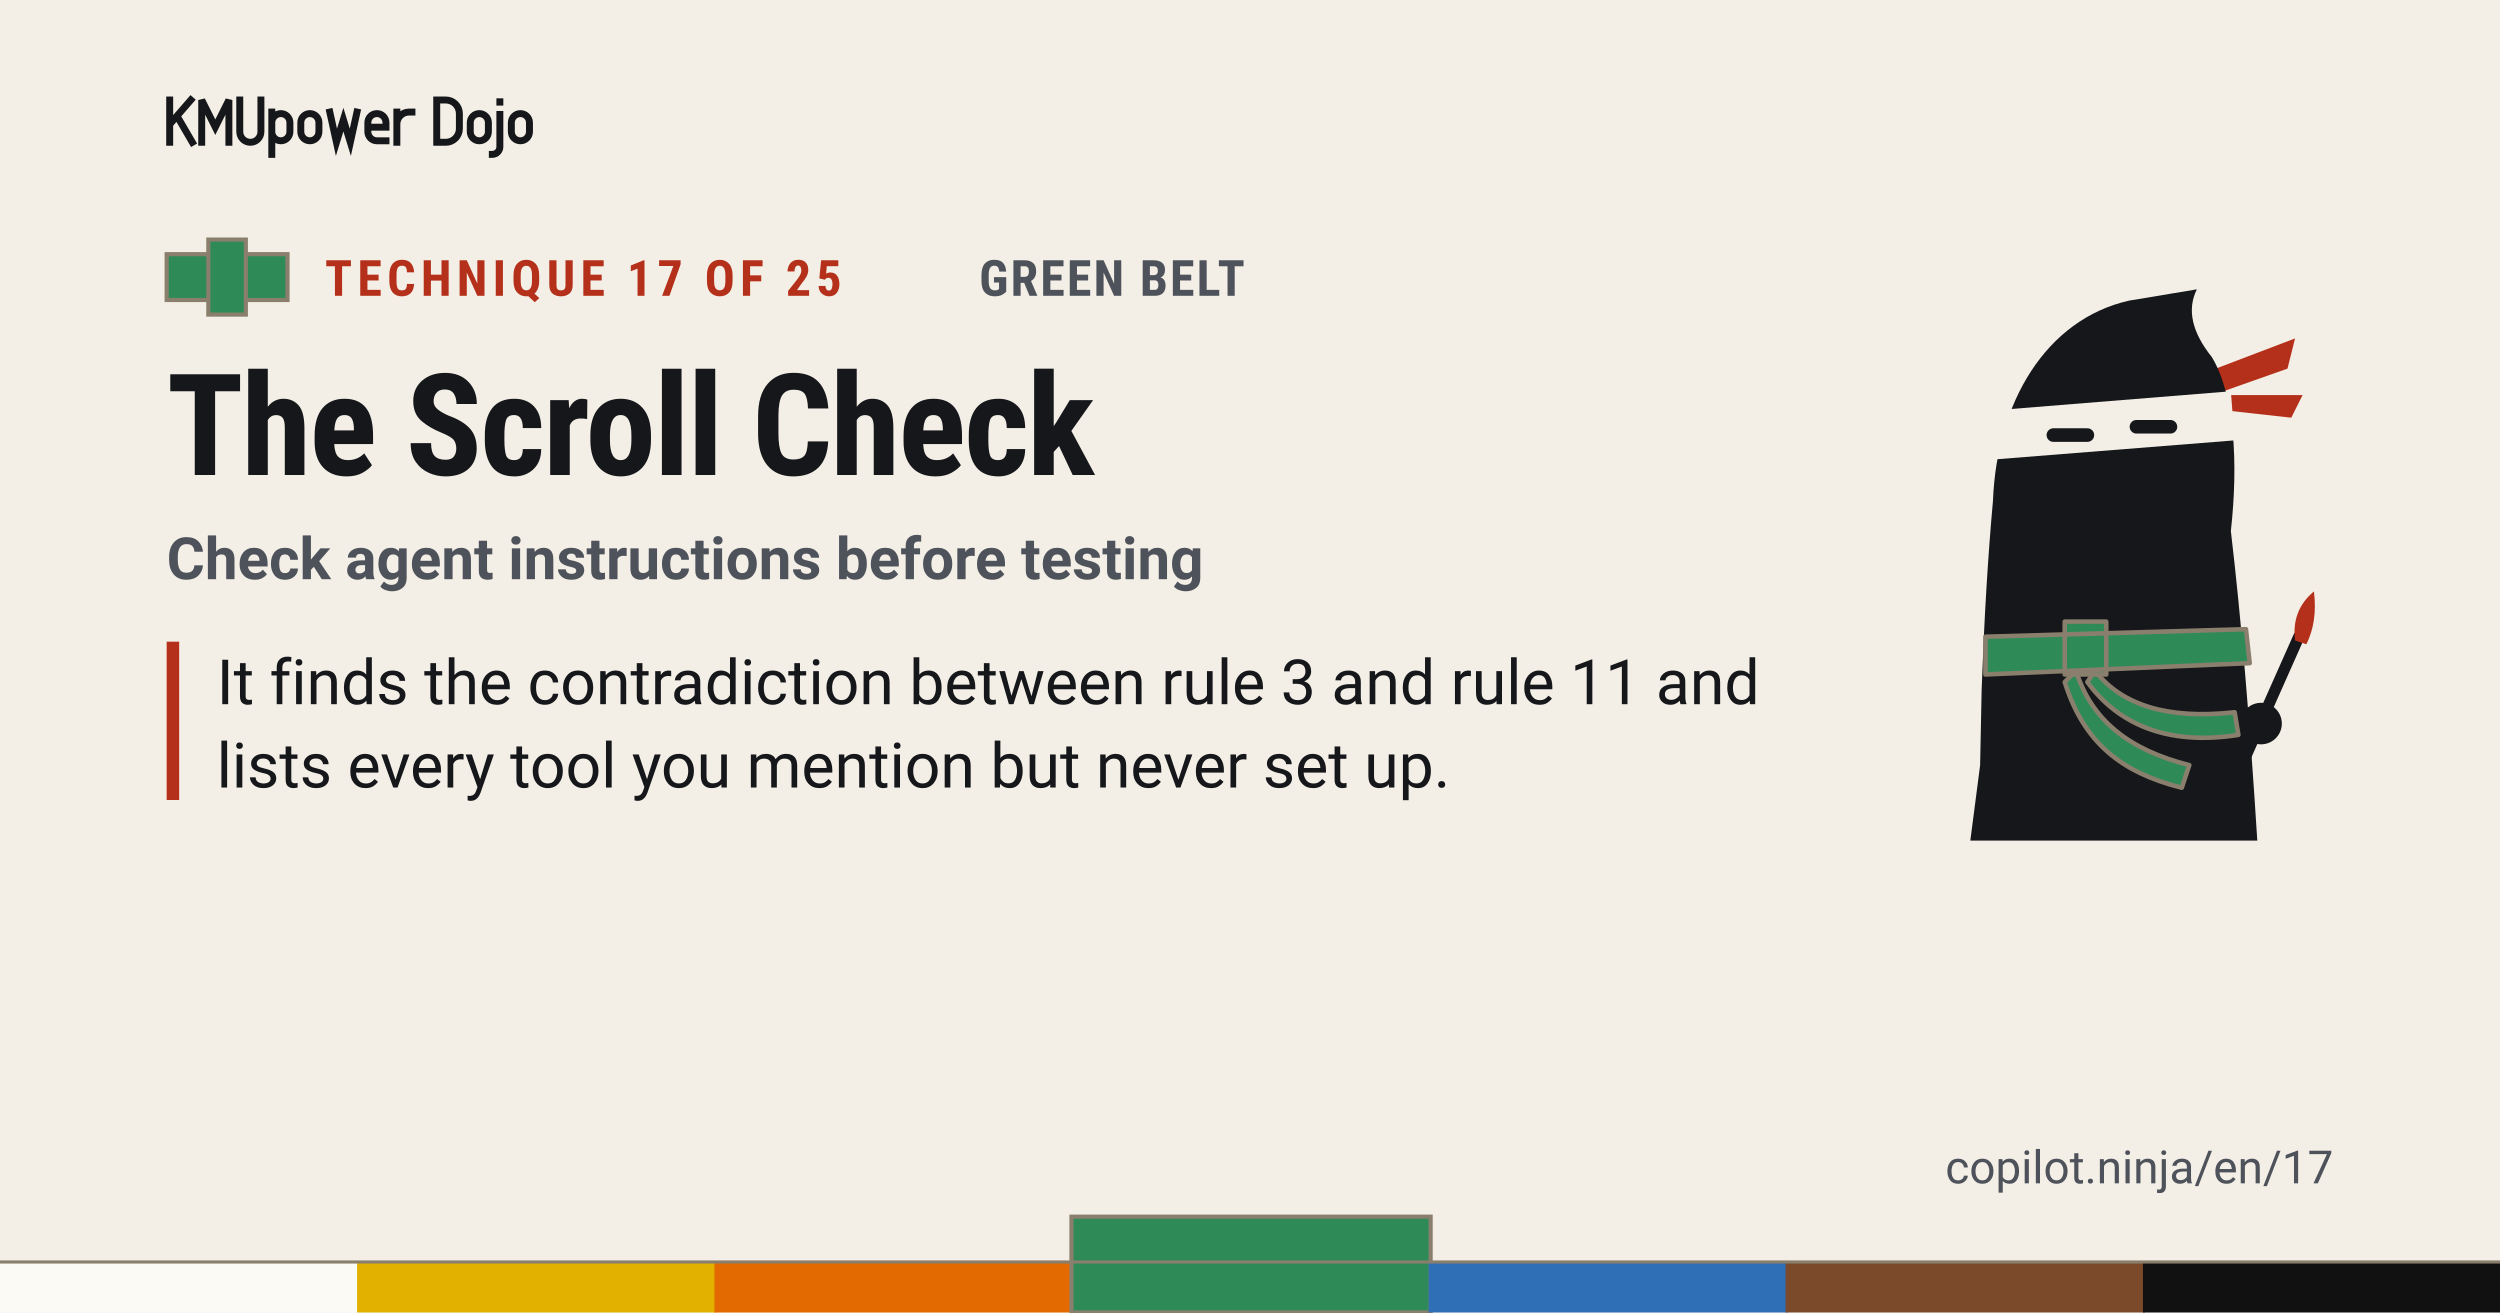
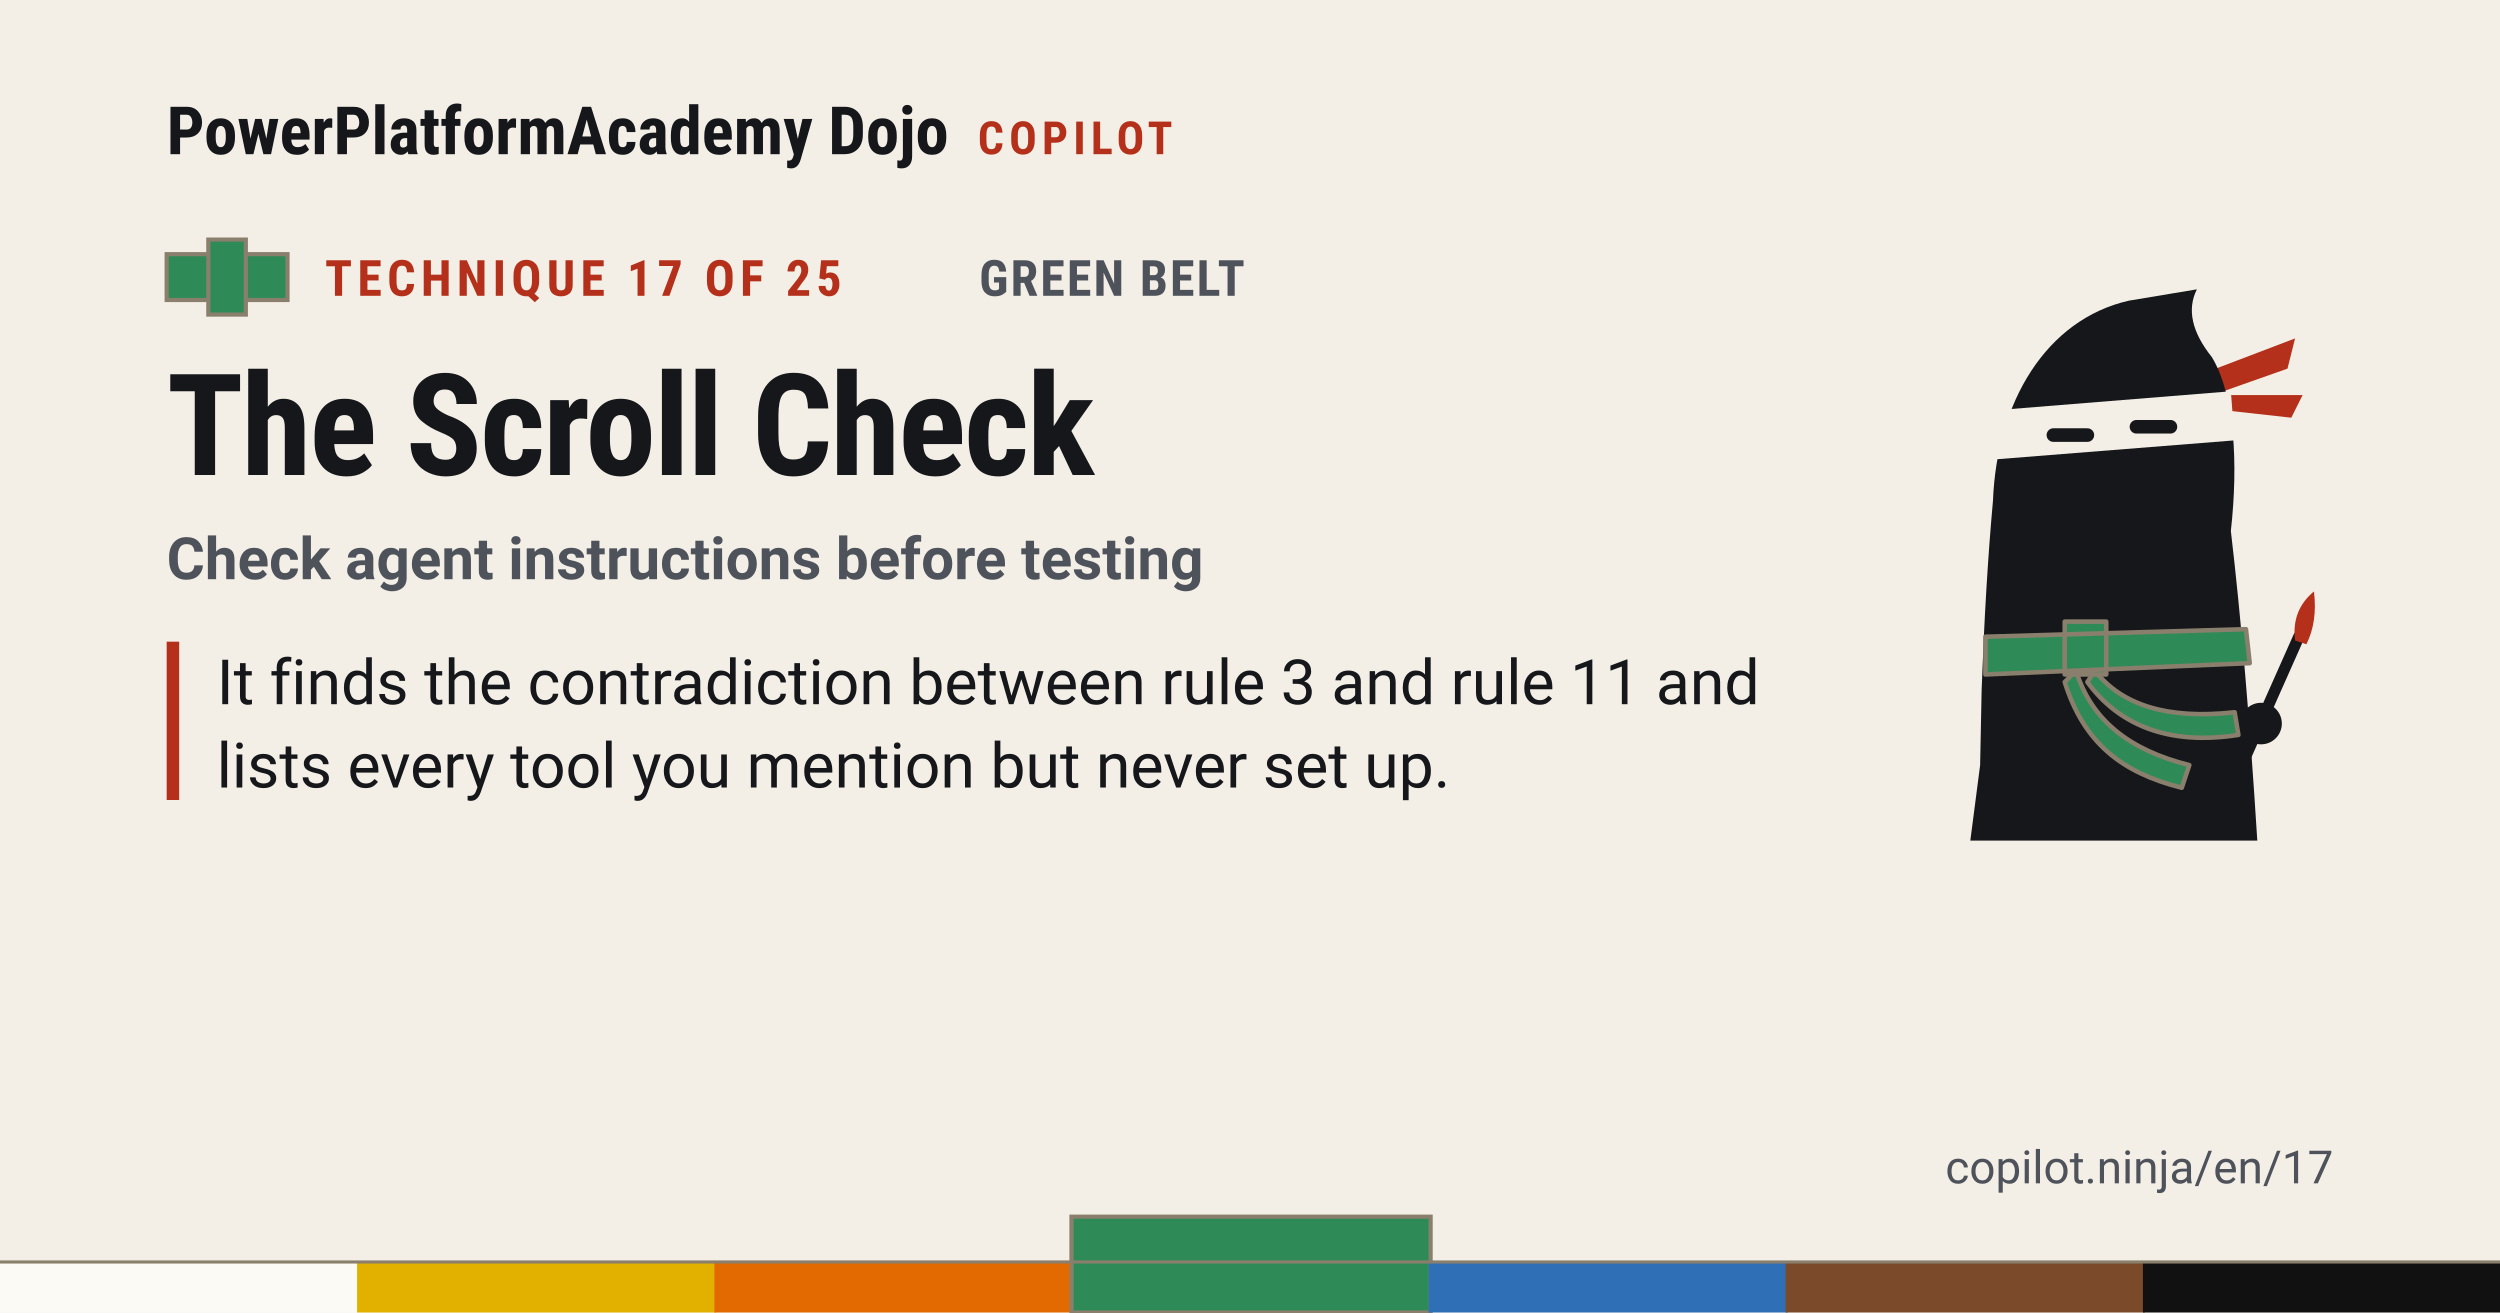
<svg xmlns="http://www.w3.org/2000/svg" width="1200" height="630" viewBox="0 0 1200 630" role="img" aria-label="Technique 17: The Scroll Check. It finds the contradiction between rule 3 and rule 11 and lists every tool you mention but never set up.">
  <rect width="1200" height="630" fill="#F4EFE6" />
-   <g transform="translate(80 48) scale(1.45)" fill="none" stroke="#15171B" stroke-width="2.3" stroke-linecap="square">
-     <path d="M1 0V14M8 0L1.5 7.5M3.6 5.6L8.5 14M11.6 14V0L16.1 9L20.6 0V14M24.2 0V10.5A3.5 3.5 0 0 0 31.2 10.5V0M34.8 18V4M34.8 7.5A3 3 0 0 1 40.8 7.5V10.5A3 3 0 0 1 34.8 10.5M44.4 7.5A3 3 0 0 1 50.4 7.5V10.5A3 3 0 0 1 44.4 10.5ZM54 4L56.2 14L58.5 6.5L60.8 14L63 4M66.8 9H72.6V7.5A3 3 0 0 0 66.6 7.5V10.5A3 3 0 0 0 69.6 13.5H72.6M76.2 14V4M76.2 8A4 4 0 0 1 80.2 4H81.2M89.4 0H92.4A4.5 4.5 0 0 1 96.9 4.5V9.5A4.5 4.5 0 0 1 92.4 14H89.4ZM100.5 7.5A3 3 0 0 1 106.5 7.5V10.5A3 3 0 0 1 100.5 10.5ZM110.3 4.8V15.5A2.5 2.5 0 0 1 107.8 18M110.3 0.6V0.7M114.1 7.5A3 3 0 0 1 120.1 7.5V10.5A3 3 0 0 1 114.1 10.5Z" />
-   </g>
+   <text x="80" y="74" font-family="Bahnschrift, 'Avenir Next Condensed', 'Roboto Condensed', 'Arial Narrow', sans-serif" font-stretch="condensed" font-weight="600" font-size="32" fill="#15171B">PowerPlatformAcademy Dojo<tspan font-weight="700" font-size="22" letter-spacing="2.5" fill="#B4301A" dx="14">COPILOT</tspan>
+   </text>
  <rect x="80" y="122" width="58" height="22" fill="#2E8B57" stroke="#8A7F6C" stroke-width="2" />
  <rect x="100" y="115" width="18" height="36" fill="#2E8B57" stroke="#8A7F6C" stroke-width="2" />
  <text x="156" y="142" font-family="Bahnschrift, 'Avenir Next Condensed', 'Roboto Condensed', 'Arial Narrow', sans-serif" font-weight="700" font-size="24" letter-spacing="2.5" fill="#B4301A">TECHNIQUE 17 OF 25</text>
  <text x="470" y="142" font-family="Bahnschrift, 'Avenir Next Condensed', 'Roboto Condensed', 'Arial Narrow', sans-serif" font-weight="600" font-size="24" letter-spacing="1" fill="#4E525B">GREEN BELT</text>
  <text x="80" y="228" font-size="68" font-family="Bahnschrift, 'Avenir Next Condensed', 'Roboto Condensed', 'Arial Narrow', sans-serif" font-weight="700" fill="#15171B" letter-spacing="-1">The Scroll Check</text>
  <text x="80" y="278" font-size="28" font-family="'Segoe UI', system-ui, -apple-system, Roboto, Arial, sans-serif" font-weight="600" fill="#4E525B">Check agent instructions before testing</text>
  <rect x="80" y="308" width="6" height="76" fill="#B4301A" />
  <text x="104" y="338" font-size="30" font-family="'Segoe UI', system-ui, -apple-system, Roboto, Arial, sans-serif" fill="#15171B">It finds the contradiction between rule 3 and rule 11 and</text>
  <text x="104" y="378" font-size="30" font-family="'Segoe UI', system-ui, -apple-system, Roboto, Arial, sans-serif" fill="#15171B">lists every tool you mention but never set up.</text>
  <svg x="902" y="128" width="218" height="290" viewBox="0 0 120 160">
    <style>.t-koerper{fill:#15171B}.t-gesicht{fill:#F4EFE6}.t-augen{fill:none;stroke:#15171B;stroke-width:3.6;stroke-linecap:round}.t-band,.t-pinsel-spitze{fill:#B4301A}.t-guertel,.t-guertel-enden{fill:#2E8B57;stroke:#8A7F6C;stroke-width:1.2;stroke-linejoin:round}.t-pinsel-stiel{fill:none;stroke:#15171B;stroke-width:3;stroke-linecap:round}.t-hand{fill:#15171B}.t-rolle,.t-strich{display:none}</style>
    <g class="t-figur">
      <path class="t-band" d="M89 27l21-8-2 8-17 6zM90 34h22l-3 6-18-2z" />
      <path class="t-koerper" d="M24 152l2.6-20 .4-20q1-28 3-50c1-26 14-48 36-53l18-3q-4 8 4 18c6 10 7 28 5 46q4 34 7 82z" />
      <path class="t-gesicht" d="M31 38l62-5 1 13-63 5z" />
      <path class="t-augen" d="M46 44.6h9M68 42.4h9" />
      <g class="t-rolle">
        <path class="t-rolle-blatt" d="M30 114h60v18H30z" />
        <path class="t-rolle-zeilen" d="M38 120h40M38 126h28" />
        <path class="t-rolle-enden" d="M25 111h6v24h-6zM89 111h6v24h-6z" />
      </g>
      <path class="t-guertel-enden" d="M52 107c4 13 14 21 30 25l-2 6c-16-4-26-12-31-28zM57 107c7 9 19 13 37 11l1 6c-19 3-32-3-40-14z" />
      <path class="t-guertel" d="M28 98l69-2 1 9-70 3zM49 94h11v14H49z" />
      <g class="t-pinsel">
        <path class="t-pinsel-stiel" d="M95 134l16-36" />
        <path class="t-pinsel-spitze" d="M110 99q-1-8 5-13 1 8-2 14z" />
        <circle class="t-hand" cx="101" cy="121" r="5.5" />
      </g>
      <path class="t-strich" pathLength="1" d="M24 152l2.6-20 .4-20q1-28 3-50c1-26 14-48 36-53l18-3q-4 8 4 18c6 10 7 28 5 46q4 34 7 82z" />
    </g>
  </svg>
  <text x="1120" y="568" text-anchor="end" font-family="'Segoe UI', system-ui, -apple-system, Roboto, Arial, sans-serif" font-size="22" fill="#4E525B">copilot.ninja/en/17</text>
  <rect x="0.0" y="606" width="172.4" height="24" fill="#FBFAF5" />
  <rect x="171.4" y="606" width="172.4" height="24" fill="#E2B100" />
  <rect x="342.9" y="606" width="172.4" height="24" fill="#E36A00" />
  <rect x="514.3" y="584" width="172.4" height="46" fill="#2E8B57" stroke="#8A7F6C" stroke-width="2" />
  <rect x="685.7" y="606" width="172.4" height="24" fill="#2F6FB5" />
  <rect x="857.1" y="606" width="172.4" height="24" fill="#7A4A2B" />
  <rect x="1028.6" y="606" width="172.4" height="24" fill="#111111" />
  <rect x="0" y="605" width="1200" height="1.5" fill="#8A7F6C" />
</svg>
